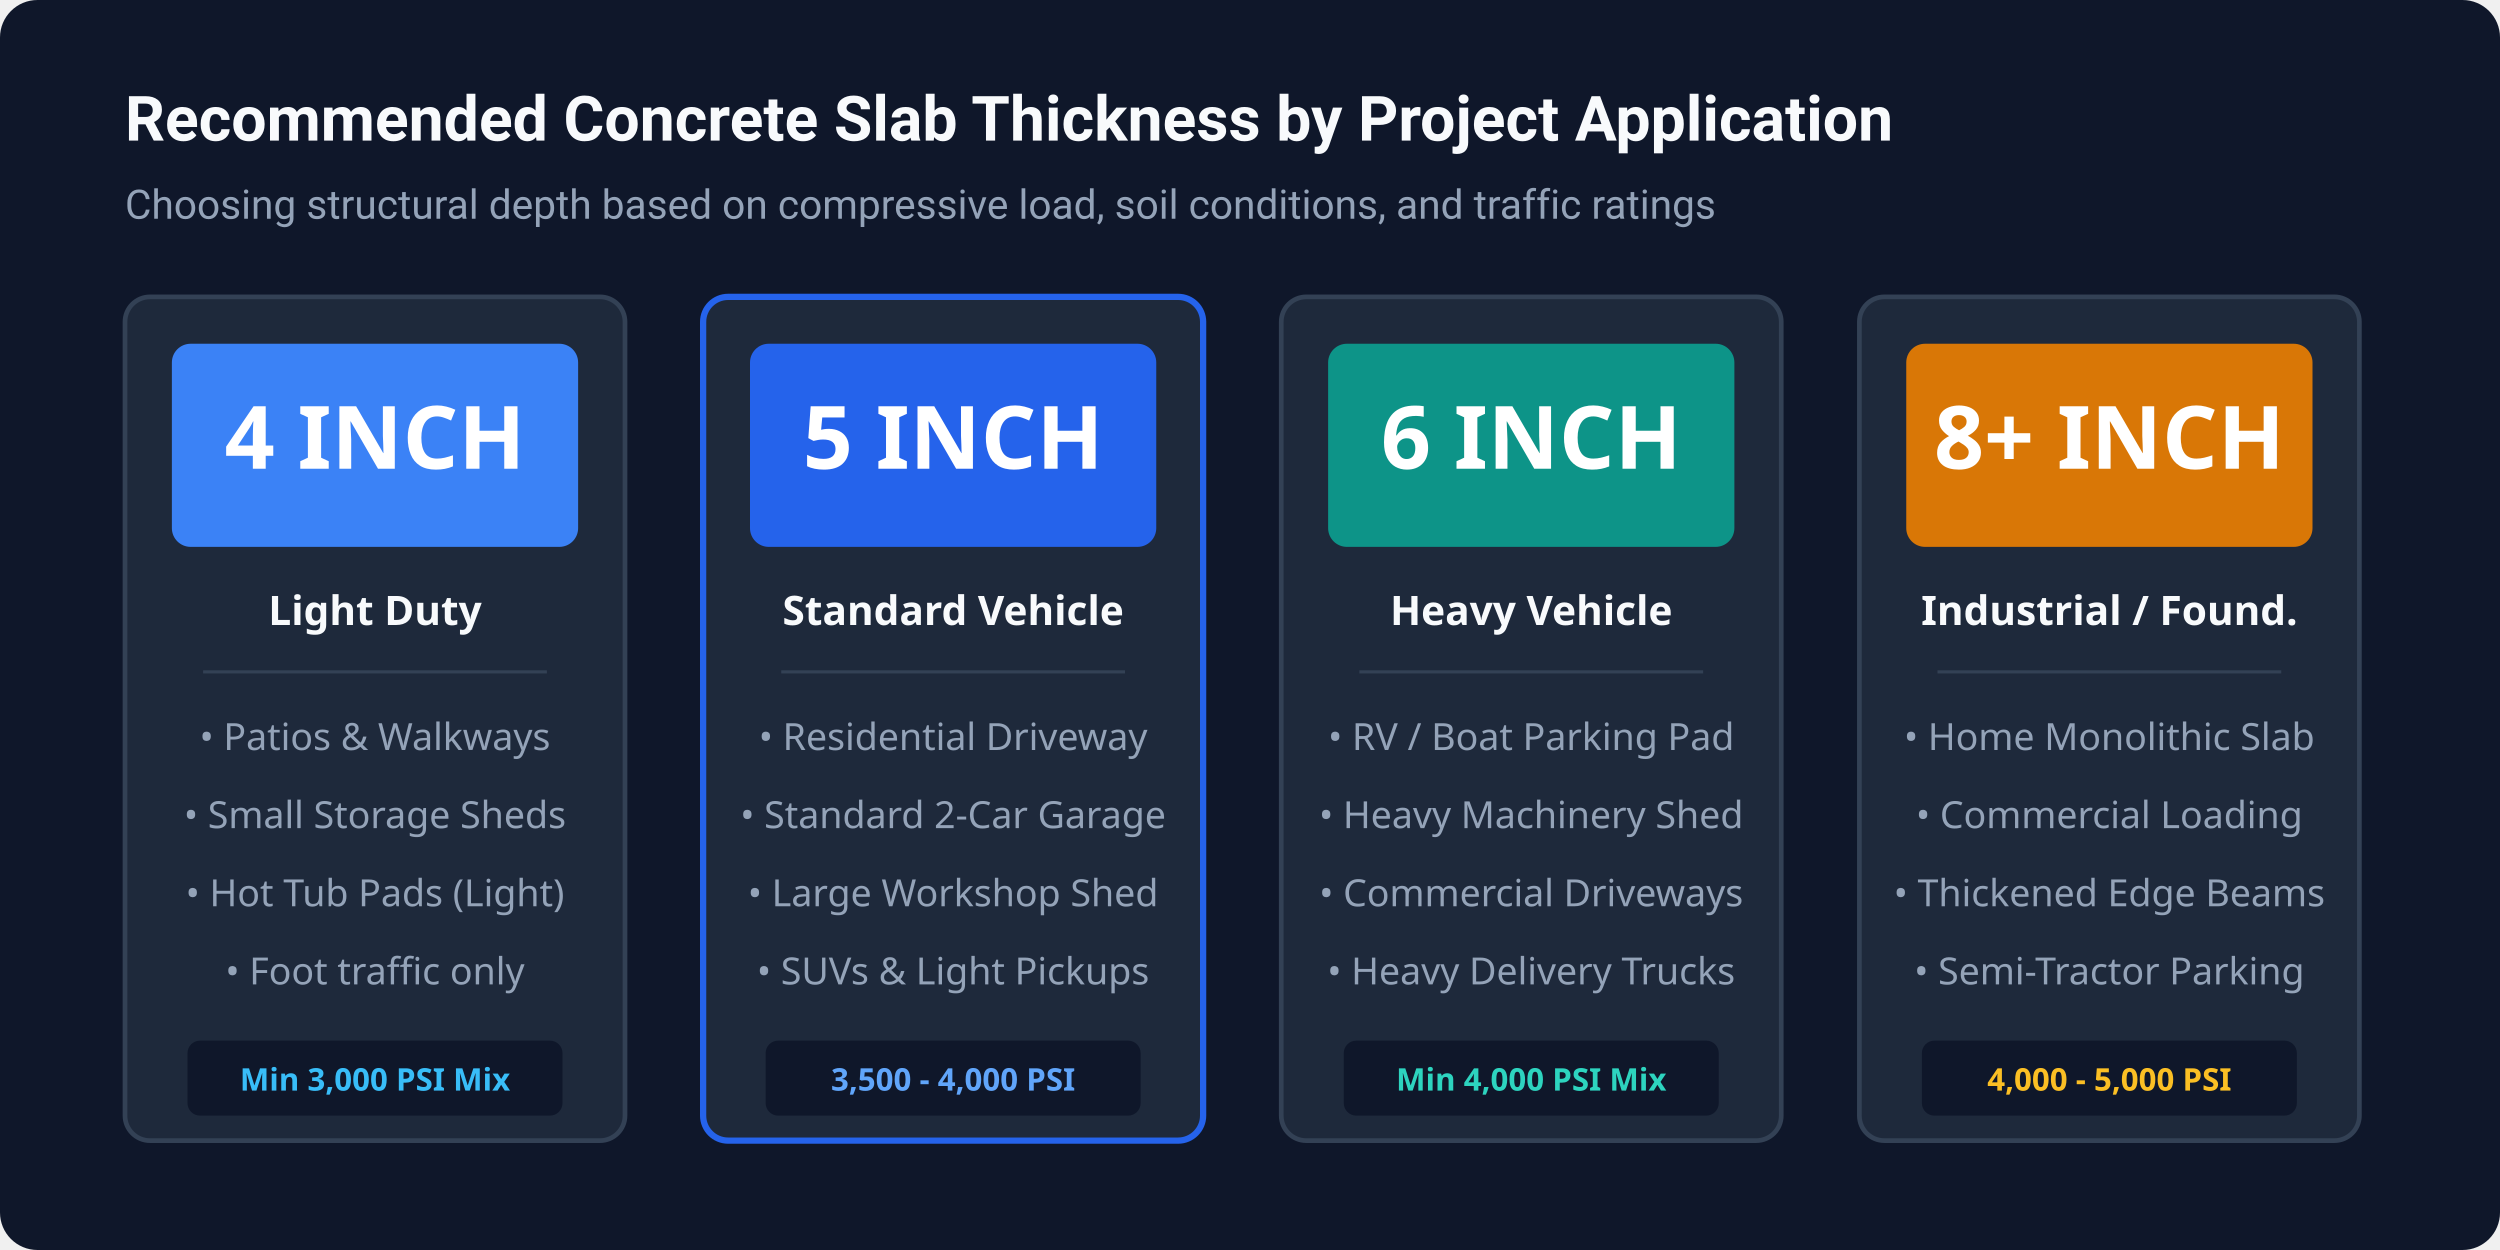
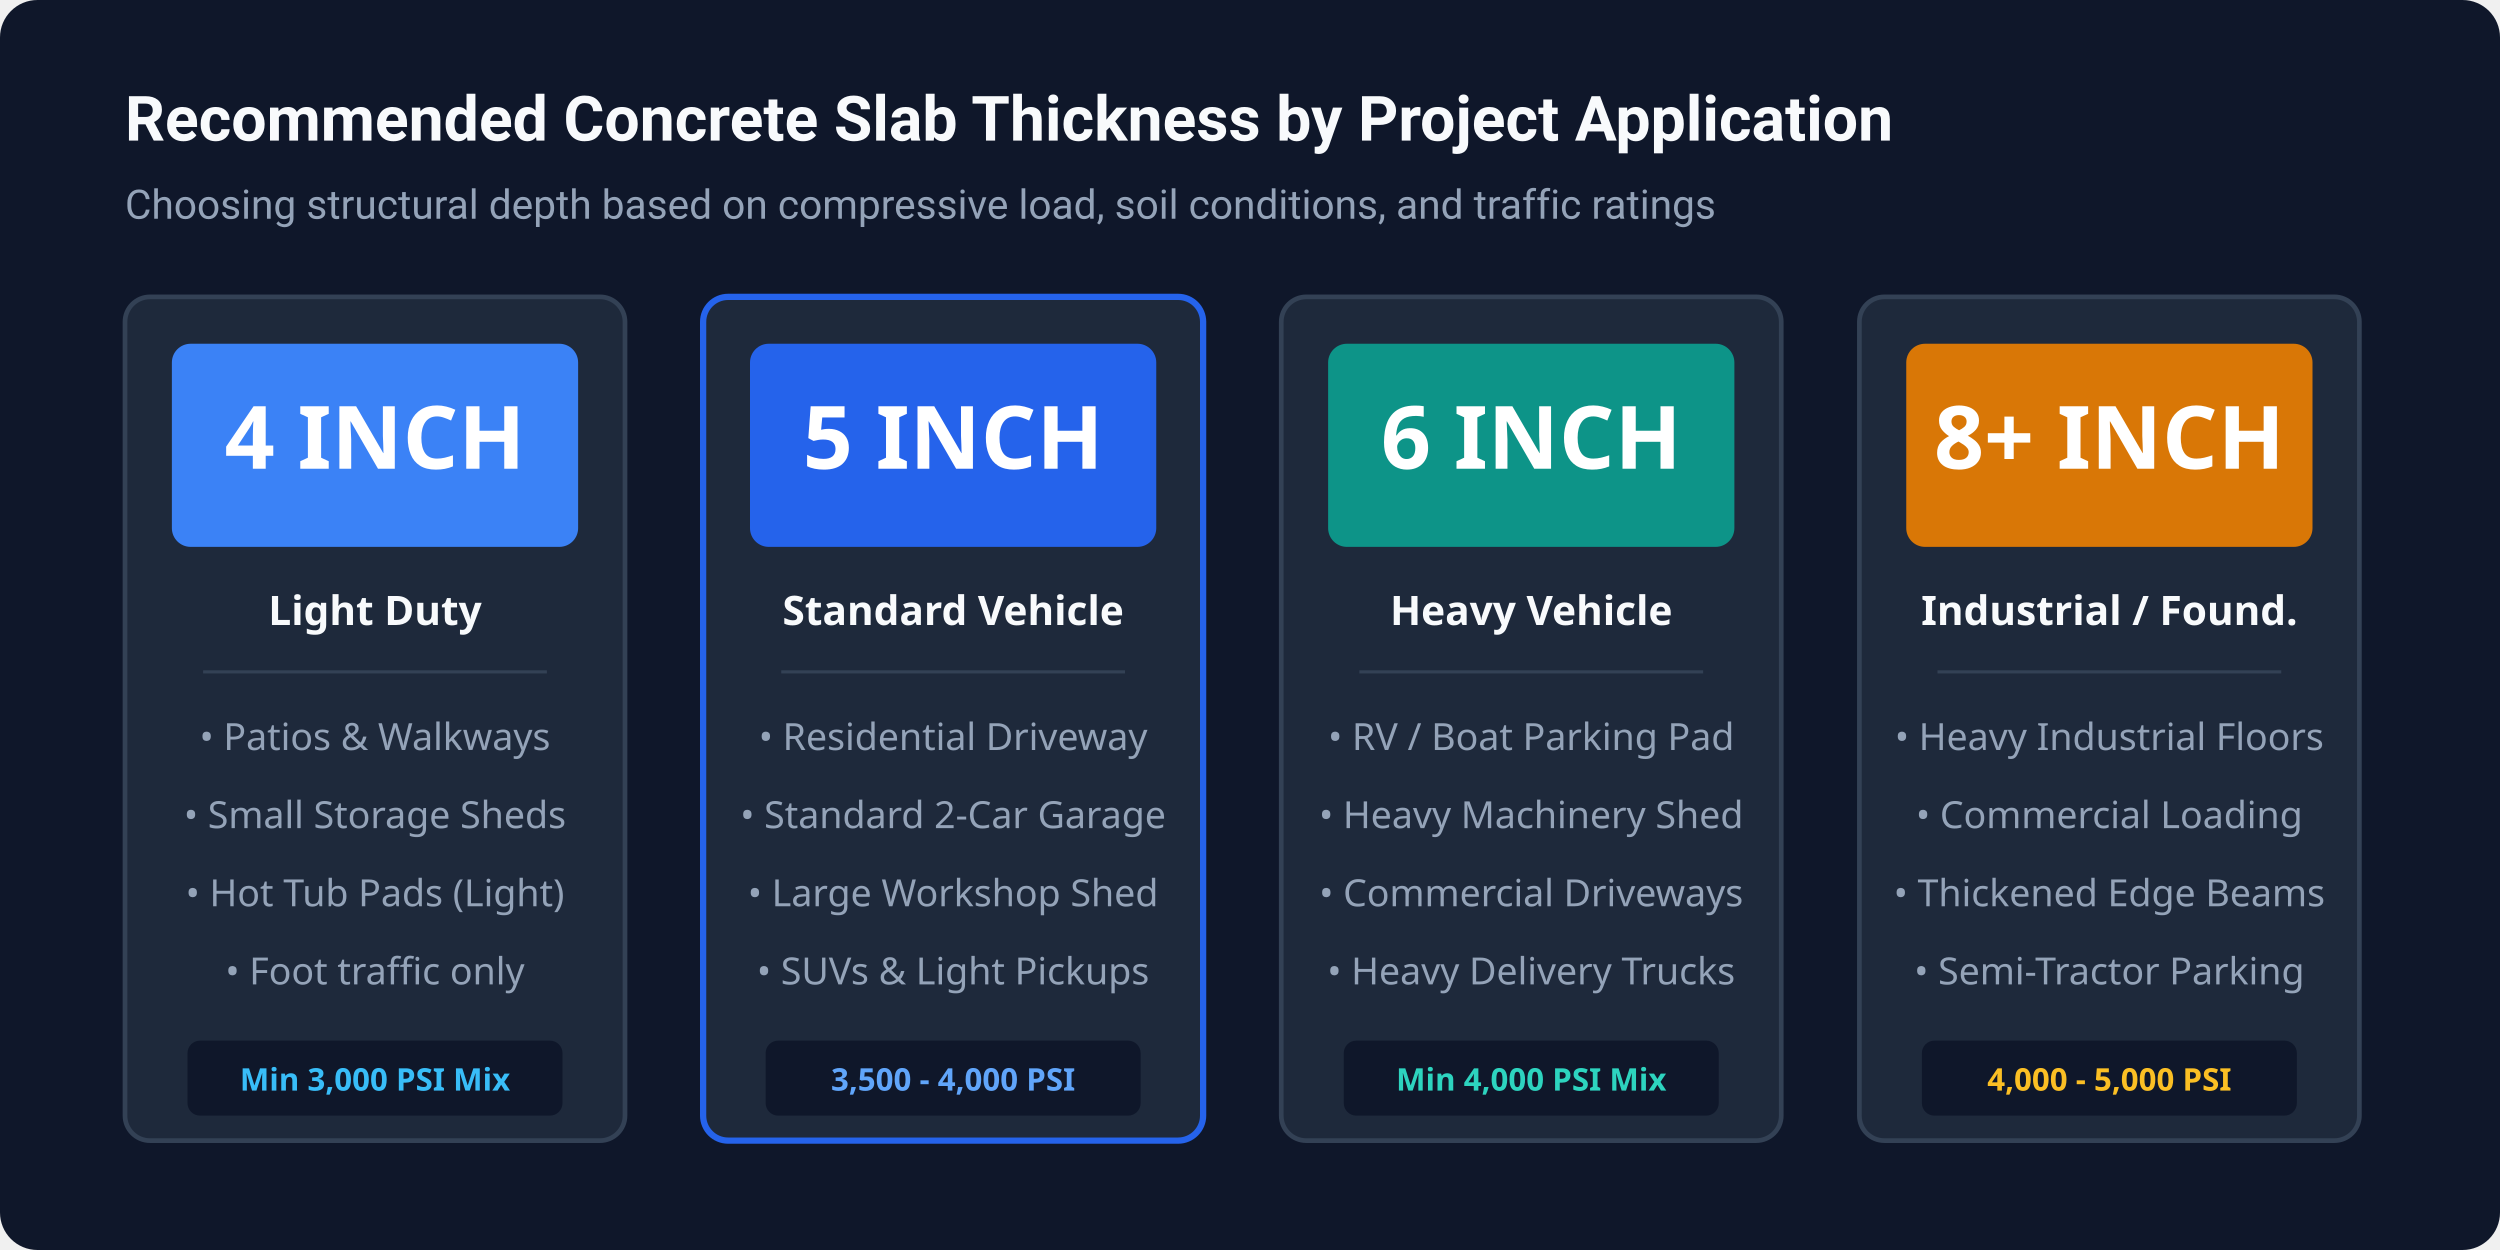
<svg xmlns="http://www.w3.org/2000/svg" viewBox="0 0 800 400" fill="none" width="100%" height="100%">
  <rect width="800" height="400" rx="12" fill="#0F172A" />
  <text x="40" y="45" font-family="-apple-system, BlinkMacSystemFont, 'Segoe UI', Roboto, sans-serif" font-size="20" font-weight="700" fill="#F8FAFC">Recommended Concrete Slab Thickness by Project Application</text>
  <text x="40" y="70" font-family="-apple-system, BlinkMacSystemFont, 'Segoe UI', Roboto, sans-serif" font-size="13" fill="#94A3B8">Choosing structural depth based on compressive load, soil conditions, and traffic ratings</text>
  <g transform="translate(40, 95)">
    <rect width="160" height="270" rx="8" fill="#1E293B" stroke="#334155" stroke-width="1.5" />
    <rect x="15" y="15" width="130" height="65" rx="6" fill="#3B82F6" />
    <text x="80" y="55" font-family="sans-serif" font-size="28" font-weight="800" fill="#FFF" text-anchor="middle">4 INCH</text>
    <text x="80" y="105" font-family="sans-serif" font-size="13" font-weight="700" fill="#F8FAFC" text-anchor="middle">Light Duty</text>
    <line x1="25" y1="120" x2="135" y2="120" stroke="#334155" />
    <text x="80" y="145" font-family="sans-serif" font-size="12" fill="#94A3B8" text-anchor="middle">• Patios &amp; Walkways</text>
    <text x="80" y="170" font-family="sans-serif" font-size="12" fill="#94A3B8" text-anchor="middle">• Small Storage Sheds</text>
    <text x="80" y="195" font-family="sans-serif" font-size="12" fill="#94A3B8" text-anchor="middle">• Hot Tub Pads (Light)</text>
    <text x="80" y="220" font-family="sans-serif" font-size="12" fill="#94A3B8" text-anchor="middle">• Foot traffic only</text>
    <rect x="20" y="238" width="120" height="24" rx="4" fill="#0F172A" />
    <text x="80" y="254" font-family="sans-serif" font-size="10" font-weight="700" fill="#38BDF8" text-anchor="middle">Min 3,000 PSI Mix</text>
  </g>
  <g transform="translate(225, 95)">
    <rect width="160" height="270" rx="8" fill="#1E293B" stroke="#2563EB" stroke-width="2" />
    <rect x="15" y="15" width="130" height="65" rx="6" fill="#2563EB" />
    <text x="80" y="55" font-family="sans-serif" font-size="28" font-weight="800" fill="#FFF" text-anchor="middle">5 INCH</text>
    <text x="80" y="105" font-family="sans-serif" font-size="13" font-weight="700" fill="#F8FAFC" text-anchor="middle">Standard Vehicle</text>
    <line x1="25" y1="120" x2="135" y2="120" stroke="#334155" />
    <text x="80" y="145" font-family="sans-serif" font-size="12" fill="#94A3B8" text-anchor="middle">• Residential Driveway</text>
    <text x="80" y="170" font-family="sans-serif" font-size="12" fill="#94A3B8" text-anchor="middle">• Standard 2-Car Garage</text>
    <text x="80" y="195" font-family="sans-serif" font-size="12" fill="#94A3B8" text-anchor="middle">• Large Workshop Shed</text>
    <text x="80" y="220" font-family="sans-serif" font-size="12" fill="#94A3B8" text-anchor="middle">• SUVs &amp; Light Pickups</text>
    <rect x="20" y="238" width="120" height="24" rx="4" fill="#0F172A" />
    <text x="80" y="254" font-family="sans-serif" font-size="10" font-weight="700" fill="#60A5FA" text-anchor="middle">3,500 - 4,000 PSI</text>
  </g>
  <g transform="translate(410, 95)">
    <rect width="160" height="270" rx="8" fill="#1E293B" stroke="#334155" stroke-width="1.5" />
    <rect x="15" y="15" width="130" height="65" rx="6" fill="#0D9488" />
    <text x="80" y="55" font-family="sans-serif" font-size="28" font-weight="800" fill="#FFF" text-anchor="middle">6 INCH</text>
    <text x="80" y="105" font-family="sans-serif" font-size="13" font-weight="700" fill="#F8FAFC" text-anchor="middle">Heavy Vehicle</text>
    <line x1="25" y1="120" x2="135" y2="120" stroke="#334155" />
    <text x="80" y="145" font-family="sans-serif" font-size="12" fill="#94A3B8" text-anchor="middle">• RV / Boat Parking Pad</text>
    <text x="80" y="170" font-family="sans-serif" font-size="12" fill="#94A3B8" text-anchor="middle">• Heavy Machinery Shed</text>
    <text x="80" y="195" font-family="sans-serif" font-size="12" fill="#94A3B8" text-anchor="middle">• Commercial Driveways</text>
    <text x="80" y="220" font-family="sans-serif" font-size="12" fill="#94A3B8" text-anchor="middle">• Heavy Delivery Trucks</text>
    <rect x="20" y="238" width="120" height="24" rx="4" fill="#0F172A" />
    <text x="80" y="254" font-family="sans-serif" font-size="10" font-weight="700" fill="#2DD4BF" text-anchor="middle">Min 4,000 PSI Mix</text>
  </g>
  <g transform="translate(595, 95)">
    <rect width="160" height="270" rx="8" fill="#1E293B" stroke="#334155" stroke-width="1.5" />
    <rect x="15" y="15" width="130" height="65" rx="6" fill="#D97706" />
    <text x="80" y="55" font-family="sans-serif" font-size="28" font-weight="800" fill="#FFF" text-anchor="middle">8+ INCH</text>
    <text x="80" y="105" font-family="sans-serif" font-size="13" font-weight="700" fill="#F8FAFC" text-anchor="middle">Industrial / Found.</text>
    <line x1="25" y1="120" x2="135" y2="120" stroke="#334155" />
-     <text x="80" y="145" font-family="sans-serif" font-size="12" fill="#94A3B8" text-anchor="middle">• Home Monolithic Slab</text>
+     <text x="80" y="145" font-family="sans-serif" font-size="12" fill="#94A3B8" text-anchor="middle">• Heavy Industrial Floors</text>
    <text x="80" y="170" font-family="sans-serif" font-size="12" fill="#94A3B8" text-anchor="middle">• Commercial Loading</text>
    <text x="80" y="195" font-family="sans-serif" font-size="12" fill="#94A3B8" text-anchor="middle">• Thickened Edge Beams</text>
    <text x="80" y="220" font-family="sans-serif" font-size="12" fill="#94A3B8" text-anchor="middle">• Semi-Tractor Parking</text>
    <rect x="20" y="238" width="120" height="24" rx="4" fill="#0F172A" />
    <text x="80" y="254" font-family="sans-serif" font-size="10" font-weight="700" fill="#FBBF24" text-anchor="middle">4,000 - 5,000 PSI</text>
  </g>
</svg>
